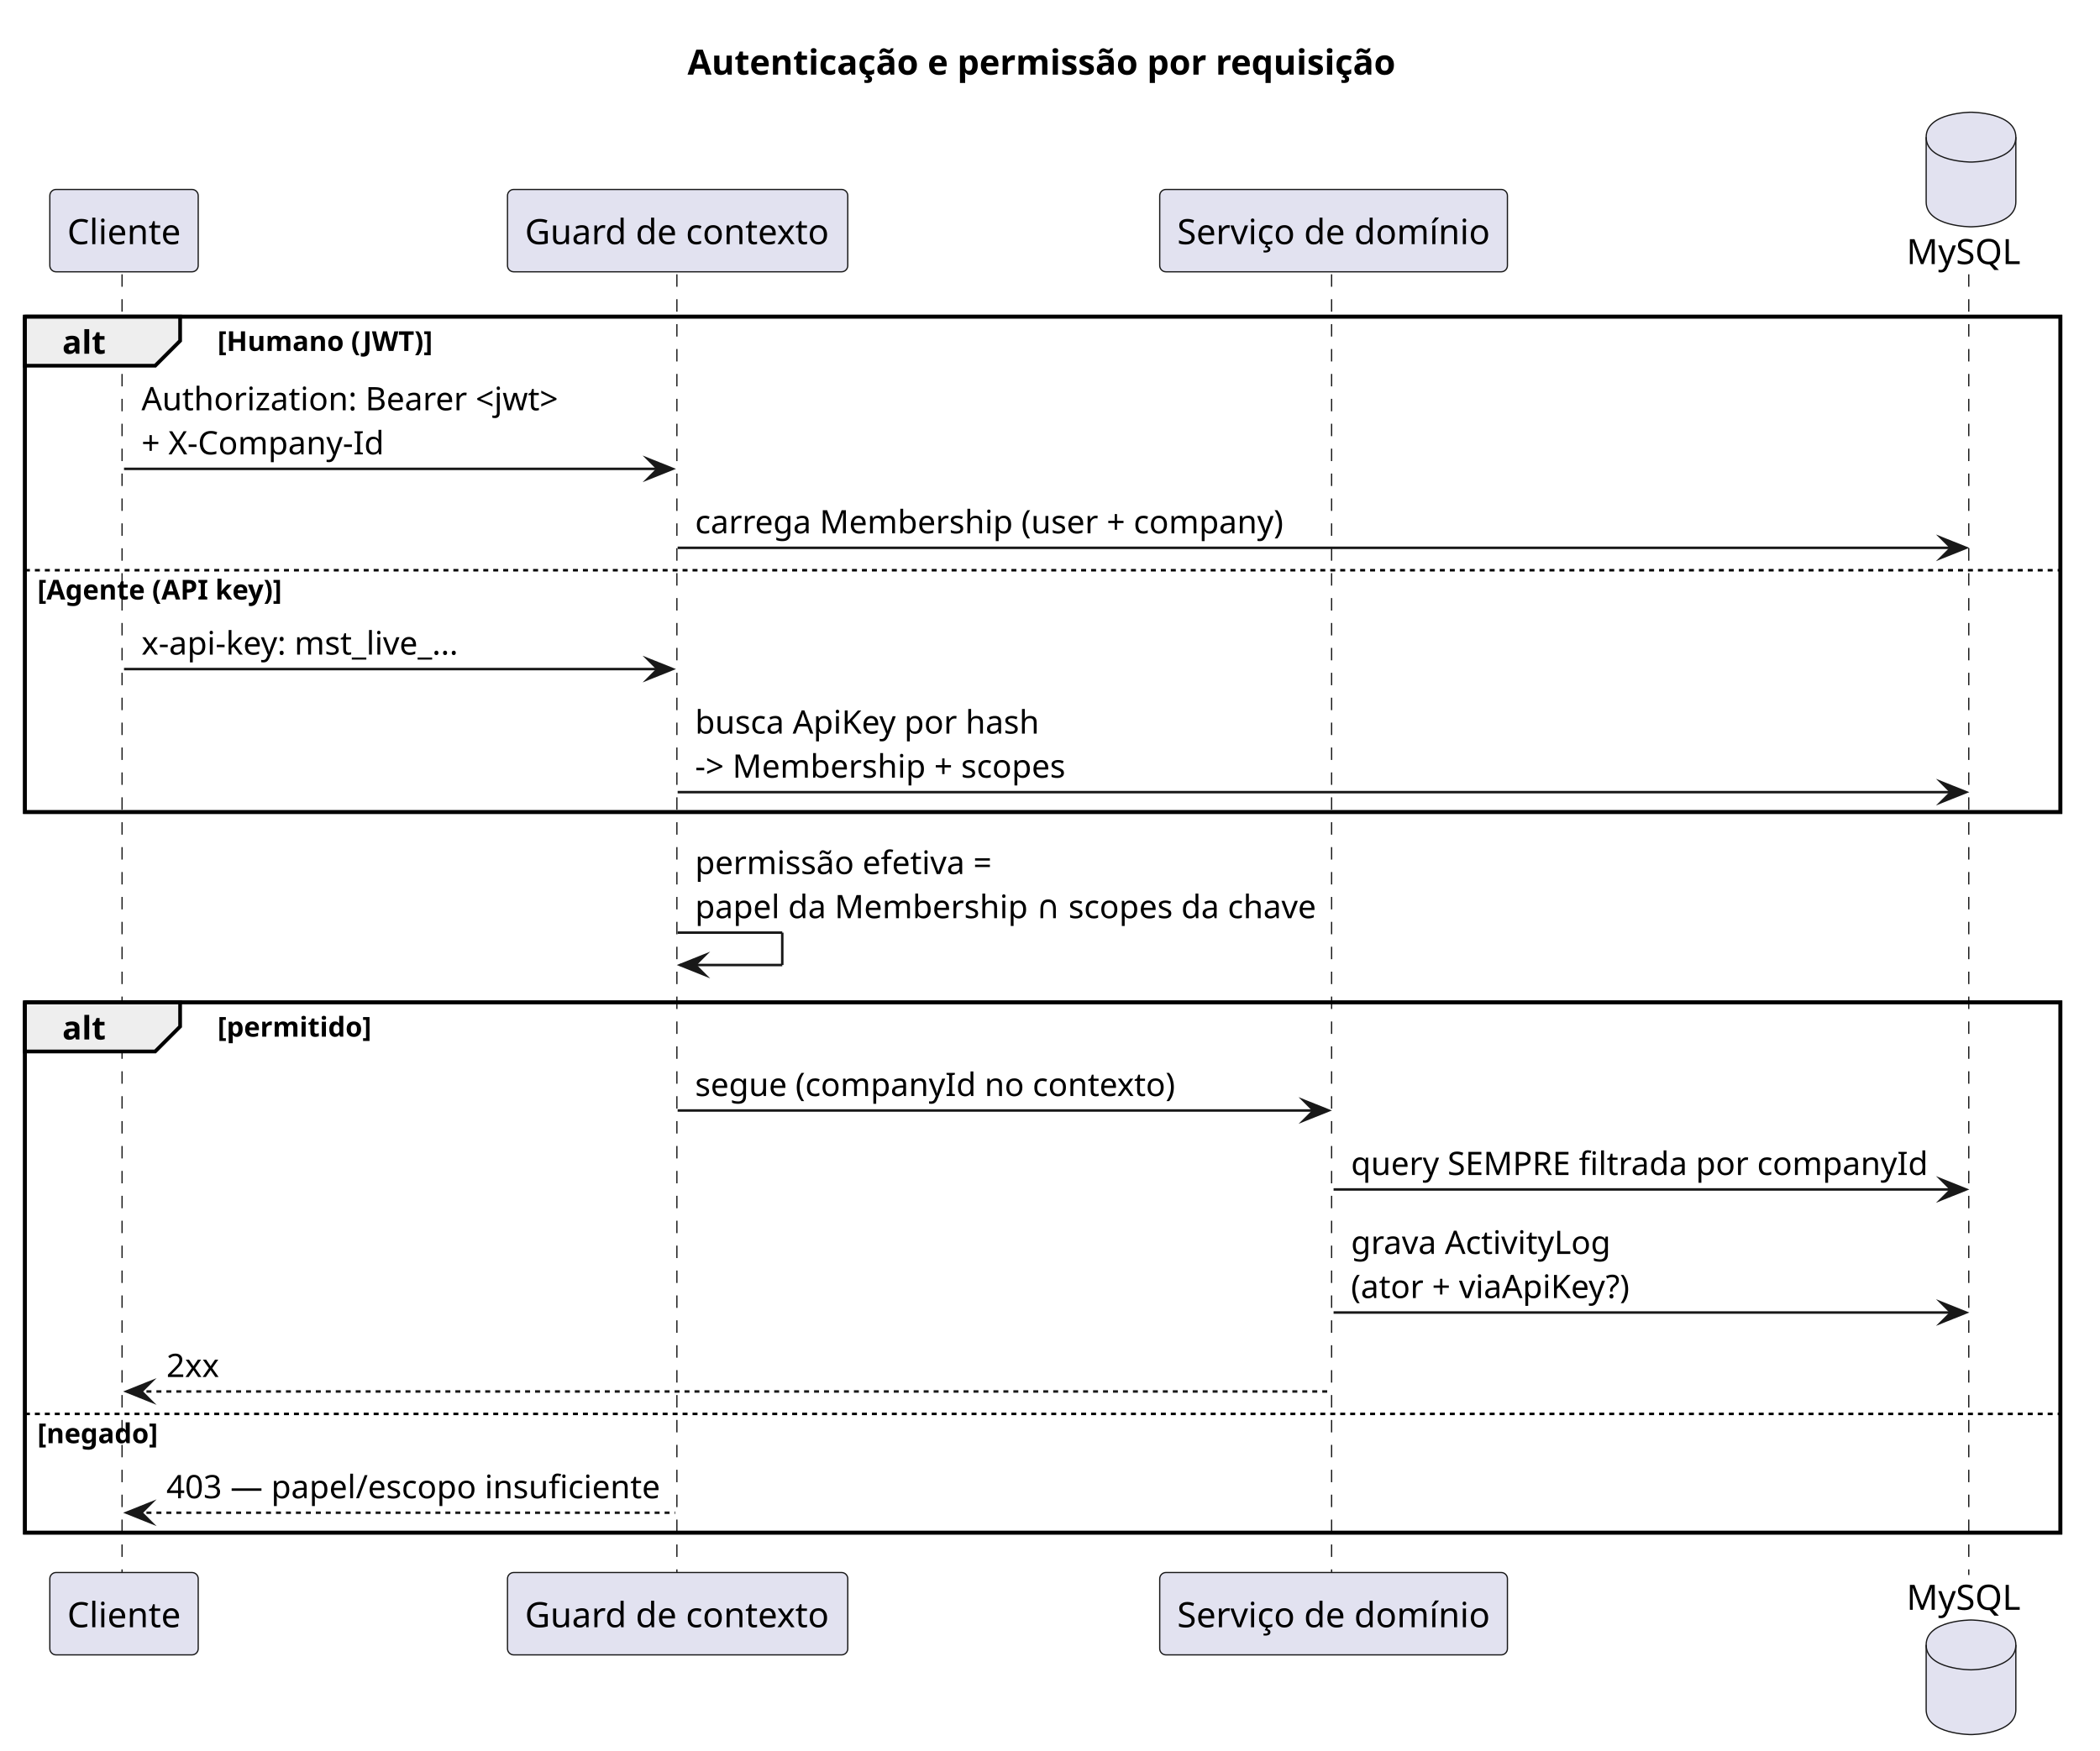
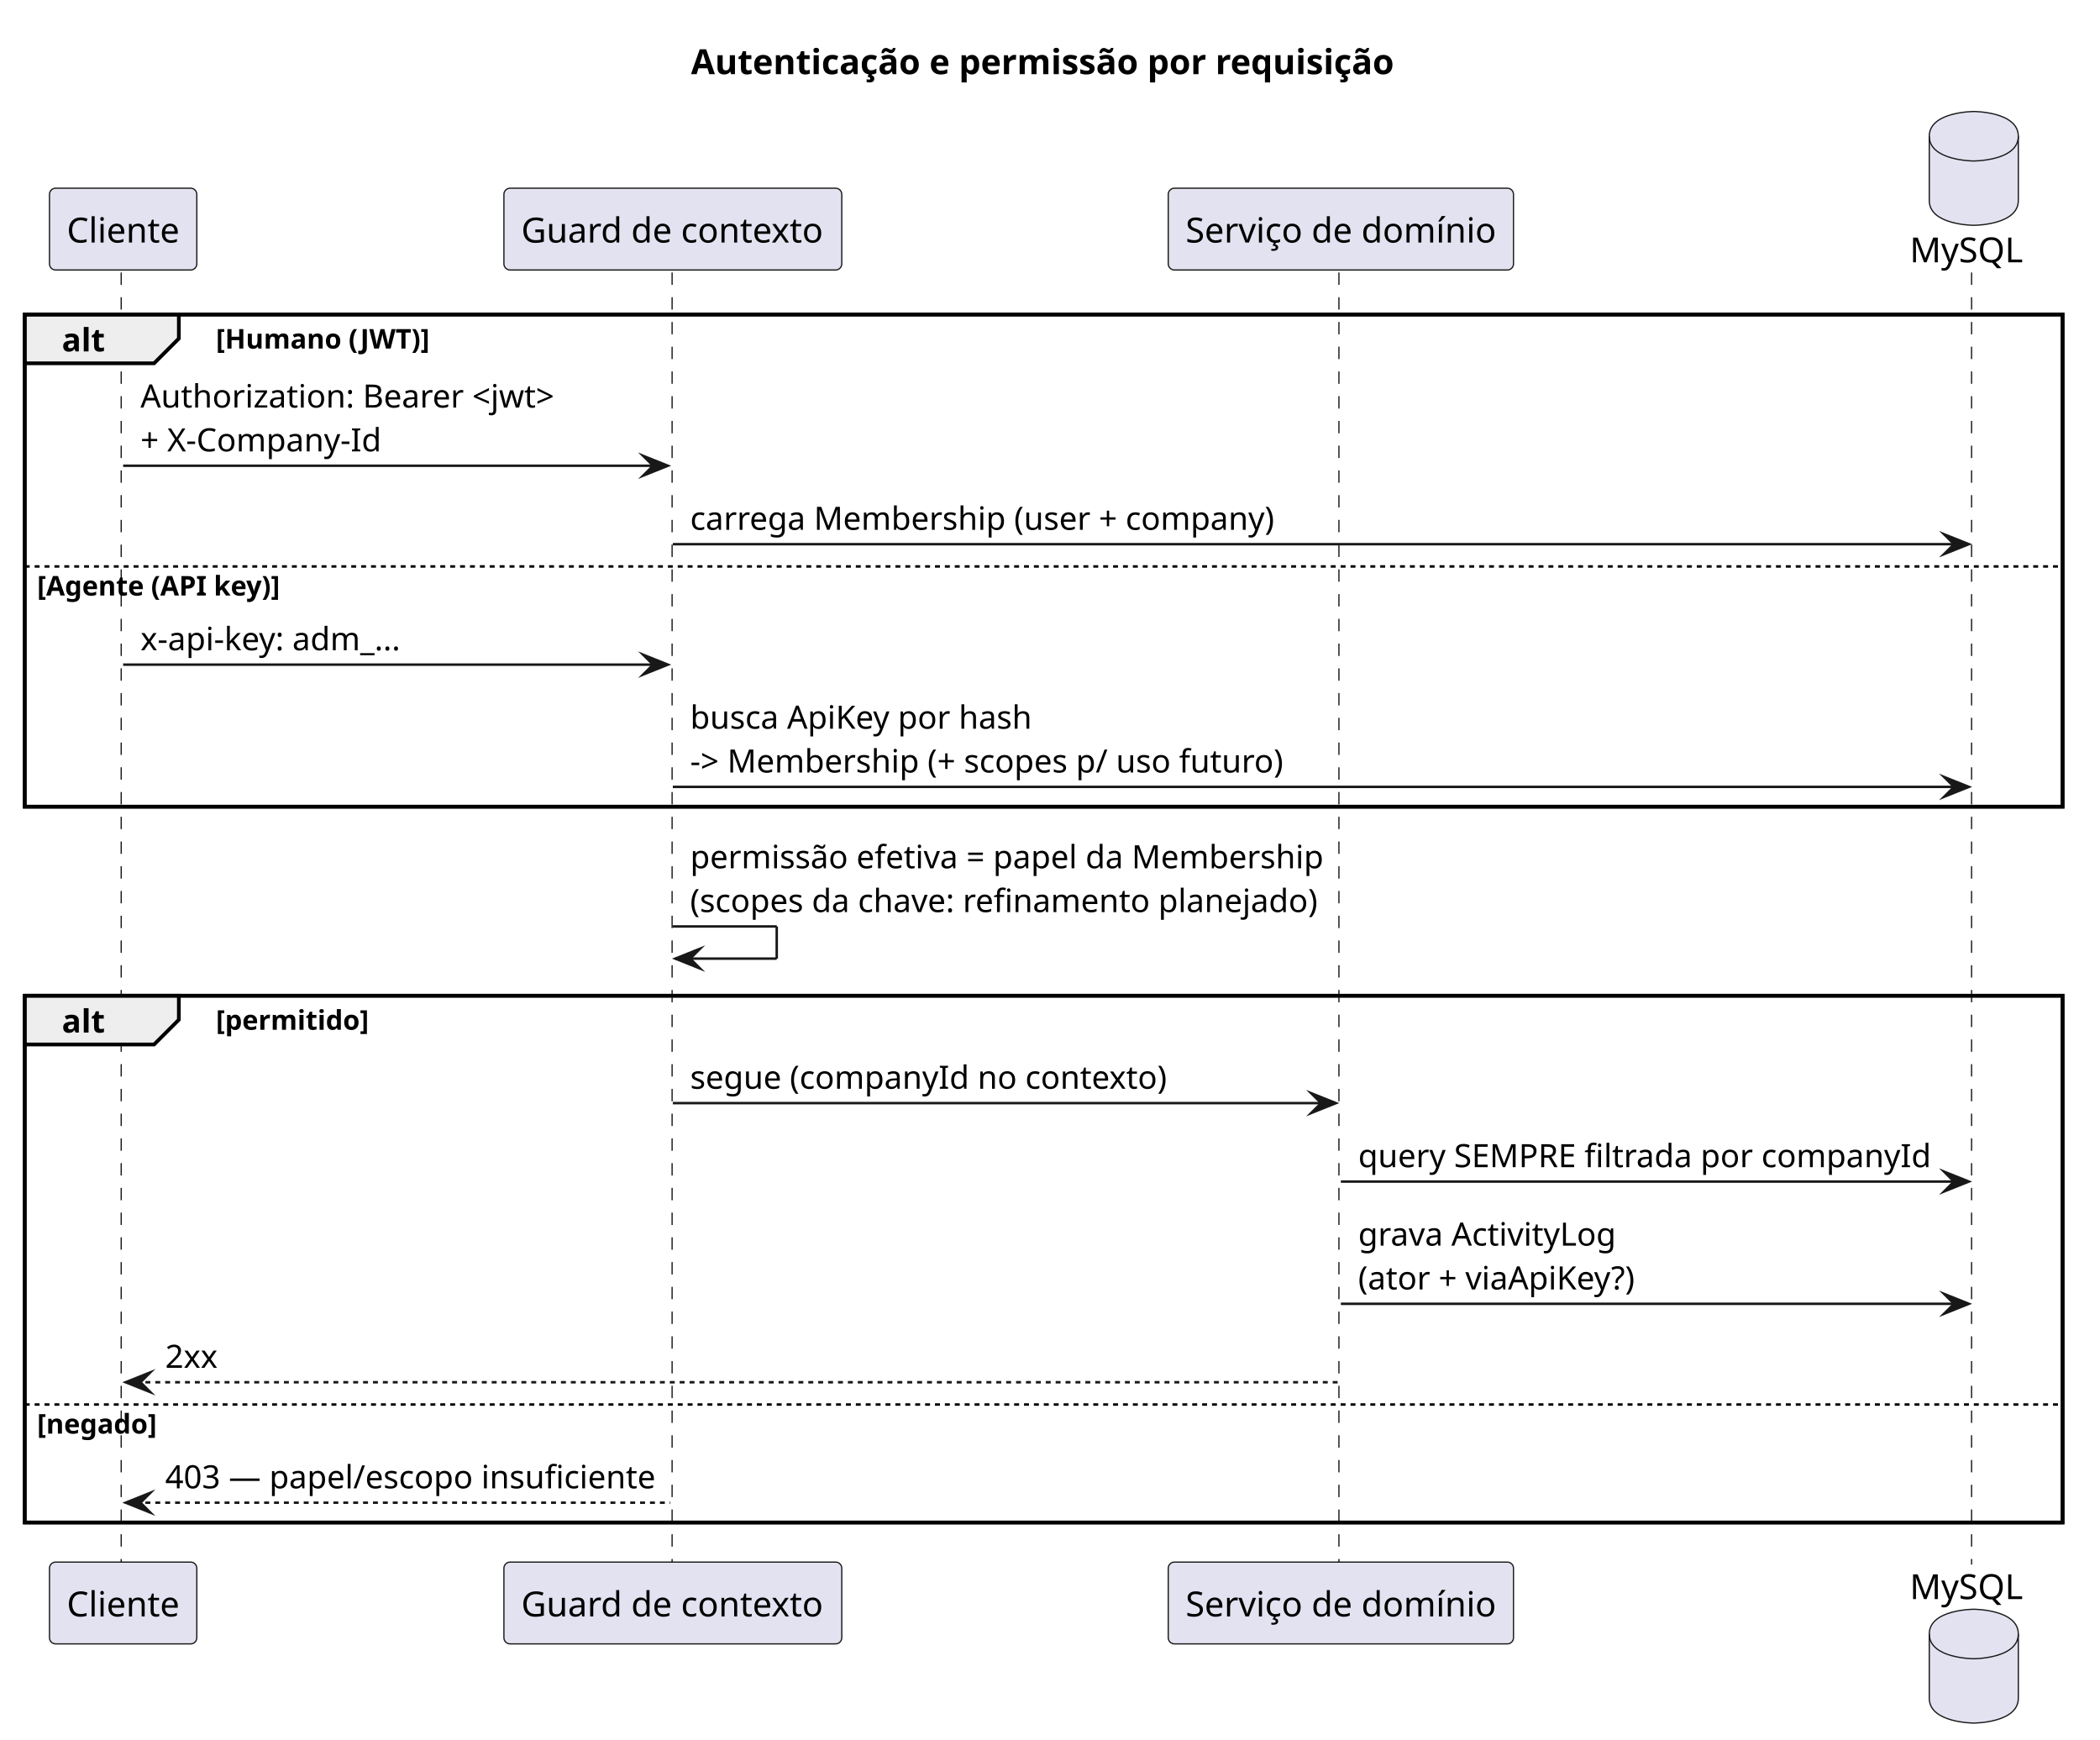
- <svg xmlns="http://www.w3.org/2000/svg" contentStyleType="text/css" data-diagram-type="SEQUENCE" height="703px" preserveAspectRatio="none" style="width:843px;height:703px;" version="1.1" viewBox="0 0 843 703" width="843px" zoomAndPan="magnify">
+ <svg xmlns="http://www.w3.org/2000/svg" contentStyleType="text/css" data-diagram-type="SEQUENCE" height="703px" preserveAspectRatio="none" style="width:849px;height:703px;" version="1.1" viewBox="0 0 849 703" width="849px" zoomAndPan="magnify">
  <defs />
  <g>
    <g class="title" data-source-line="1">
-       <text fill="#000000" font-family="sans-serif" font-size="14" font-weight="700" lengthAdjust="spacing" textLength="284.143" x="275.985" y="29.966">Autenticação e permissão por requisição</text>
+       <text fill="#000000" font-family="sans-serif" font-size="14" font-weight="700" lengthAdjust="spacing" textLength="284.143" x="279.366" y="29.966">Autenticação e permissão por requisição</text>
    </g>
-     <rect fill="none" height="198.924" style="stroke:#000000;stroke-width:1.5;" width="817.114" x="10" y="127.136" />
-     <rect fill="none" height="212.924" style="stroke:#000000;stroke-width:1.5;" width="817.114" x="10" y="402.472" />
+     <rect fill="none" height="198.924" style="stroke:#000000;stroke-width:1.5;" width="823.874" x="10" y="127.136" />
+     <rect fill="none" height="212.924" style="stroke:#000000;stroke-width:1.5;" width="823.874" x="10" y="402.472" />
    <g class="participant-lifeline" data-entity-uid="part1" data-qualified-name="Cliente" data-source-line="6" id="part1-lifeline">
      <g>
        <rect fill="#000000" fill-opacity="0" height="522.26" width="8" x="45.785" y="110.136" />
        <line style="stroke:#181818;stroke-width:0.5;stroke-dasharray:5,5;" x1="49" x2="49" y1="110.136" y2="632.396" />
      </g>
    </g>
    <g class="participant-lifeline" data-entity-uid="part2" data-qualified-name="Guard" data-source-line="7" id="part2-lifeline">
      <g>
        <rect fill="#000000" fill-opacity="0" height="522.26" width="8" x="268.022" y="110.136" />
        <line style="stroke:#181818;stroke-width:0.5;stroke-dasharray:5,5;" x1="271.723" x2="271.723" y1="110.136" y2="632.396" />
      </g>
    </g>
    <g class="participant-lifeline" data-entity-uid="part3" data-qualified-name="Svc" data-source-line="8" id="part3-lifeline">
      <g>
-         <rect fill="#000000" fill-opacity="0" height="522.26" width="8" x="531.335" y="110.136" />
-         <line style="stroke:#181818;stroke-width:0.5;stroke-dasharray:5,5;" x1="534.546" x2="534.546" y1="110.136" y2="632.396" />
+         <rect fill="#000000" fill-opacity="0" height="522.26" width="8" x="538.096" y="110.136" />
+         <line style="stroke:#181818;stroke-width:0.5;stroke-dasharray:5,5;" x1="541.307" x2="541.307" y1="110.136" y2="632.396" />
      </g>
    </g>
    <g class="participant-lifeline" data-entity-uid="part4" data-qualified-name="DB" data-source-line="9" id="part4-lifeline">
      <g>
-         <rect fill="#000000" fill-opacity="0" height="522.26" width="8" x="787.217" y="110.136" />
-         <line style="stroke:#181818;stroke-width:0.5;stroke-dasharray:5,5;" x1="790.32" x2="790.32" y1="110.136" y2="632.396" />
+         <rect fill="#000000" fill-opacity="0" height="522.26" width="8" x="793.977" y="110.136" />
+         <line style="stroke:#181818;stroke-width:0.5;stroke-dasharray:5,5;" x1="797.081" x2="797.081" y1="110.136" y2="632.396" />
      </g>
    </g>
    <g class="participant participant-head" data-entity-uid="part1" data-qualified-name="Cliente" data-source-line="6" id="part1-head">
      <rect fill="#E2E2F0" height="33.068" rx="2.5" ry="2.5" style="stroke:#181818;stroke-width:0.5;" width="59.57" x="20" y="76.068" />
      <text fill="#000000" font-family="sans-serif" font-size="14" lengthAdjust="spacing" textLength="45.57" x="27" y="98.034">Cliente</text>
    </g>
    <g class="participant participant-tail" data-entity-uid="part1" data-qualified-name="Cliente" data-source-line="6" id="part1-tail">
      <rect fill="#E2E2F0" height="33.068" rx="2.5" ry="2.5" style="stroke:#181818;stroke-width:0.5;" width="59.57" x="20" y="631.396" />
      <text fill="#000000" font-family="sans-serif" font-size="14" lengthAdjust="spacing" textLength="45.57" x="27" y="653.362">Cliente</text>
    </g>
    <g class="participant participant-head" data-entity-uid="part2" data-qualified-name="Guard" data-source-line="7" id="part2-head">
      <rect fill="#E2E2F0" height="33.068" rx="2.5" ry="2.5" style="stroke:#181818;stroke-width:0.5;" width="136.597" x="203.723" y="76.068" />
      <text fill="#000000" font-family="sans-serif" font-size="14" lengthAdjust="spacing" textLength="122.597" x="210.723" y="98.034">Guard de contexto</text>
    </g>
    <g class="participant participant-tail" data-entity-uid="part2" data-qualified-name="Guard" data-source-line="7" id="part2-tail">
      <rect fill="#E2E2F0" height="33.068" rx="2.5" ry="2.5" style="stroke:#181818;stroke-width:0.5;" width="136.597" x="203.723" y="631.396" />
      <text fill="#000000" font-family="sans-serif" font-size="14" lengthAdjust="spacing" textLength="122.597" x="210.723" y="653.362">Guard de contexto</text>
    </g>
    <g class="participant participant-head" data-entity-uid="part3" data-qualified-name="Svc" data-source-line="8" id="part3-head">
-       <rect fill="#E2E2F0" height="33.068" rx="2.5" ry="2.5" style="stroke:#181818;stroke-width:0.5;" width="139.579" x="465.546" y="76.068" />
-       <text fill="#000000" font-family="sans-serif" font-size="14" lengthAdjust="spacing" textLength="125.579" x="472.546" y="98.034">Serviço de domínio</text>
+       <rect fill="#E2E2F0" height="33.068" rx="2.5" ry="2.5" style="stroke:#181818;stroke-width:0.5;" width="139.579" x="472.307" y="76.068" />
+       <text fill="#000000" font-family="sans-serif" font-size="14" lengthAdjust="spacing" textLength="125.579" x="479.307" y="98.034">Serviço de domínio</text>
    </g>
    <g class="participant participant-tail" data-entity-uid="part3" data-qualified-name="Svc" data-source-line="8" id="part3-tail">
-       <rect fill="#E2E2F0" height="33.068" rx="2.5" ry="2.5" style="stroke:#181818;stroke-width:0.5;" width="139.579" x="465.546" y="631.396" />
-       <text fill="#000000" font-family="sans-serif" font-size="14" lengthAdjust="spacing" textLength="125.579" x="472.546" y="653.362">Serviço de domínio</text>
+       <rect fill="#E2E2F0" height="33.068" rx="2.5" ry="2.5" style="stroke:#181818;stroke-width:0.5;" width="139.579" x="472.307" y="631.396" />
+       <text fill="#000000" font-family="sans-serif" font-size="14" lengthAdjust="spacing" textLength="125.579" x="479.307" y="653.362">Serviço de domínio</text>
    </g>
    <g class="participant participant-head" data-entity-uid="part4" data-qualified-name="DB" data-source-line="9" id="part4-head">
-       <text fill="#000000" font-family="sans-serif" font-size="14" lengthAdjust="spacing" textLength="45.794" x="765.32" y="106.034">MySQL</text>
-       <path d="M773.217,55.068 C773.217,45.068 791.217,45.068 791.217,45.068 C791.217,45.068 809.217,45.068 809.217,55.068 L809.217,81.068 C809.217,91.068 791.217,91.068 791.217,91.068 C791.217,91.068 773.217,91.068 773.217,81.068 L773.217,55.068" fill="#E2E2F0" style="stroke:#181818;stroke-width:0.5;" />
-       <path d="M773.217,55.068 C773.217,65.068 791.217,65.068 791.217,65.068 C791.217,65.068 809.217,65.068 809.217,55.068" fill="none" style="stroke:#181818;stroke-width:0.5;" />
+       <text fill="#000000" font-family="sans-serif" font-size="14" lengthAdjust="spacing" textLength="45.794" x="772.081" y="106.034">MySQL</text>
+       <path d="M779.977,55.068 C779.977,45.068 797.977,45.068 797.977,45.068 C797.977,45.068 815.977,45.068 815.977,55.068 L815.977,81.068 C815.977,91.068 797.977,91.068 797.977,91.068 C797.977,91.068 779.977,91.068 779.977,81.068 L779.977,55.068" fill="#E2E2F0" style="stroke:#181818;stroke-width:0.5;" />
+       <path d="M779.977,55.068 C779.977,65.068 797.977,65.068 797.977,65.068 C797.977,65.068 815.977,65.068 815.977,55.068" fill="none" style="stroke:#181818;stroke-width:0.5;" />
    </g>
    <g class="participant participant-tail" data-entity-uid="part4" data-qualified-name="DB" data-source-line="9" id="part4-tail">
-       <text fill="#000000" font-family="sans-serif" font-size="14" lengthAdjust="spacing" textLength="45.794" x="765.32" y="646.362">MySQL</text>
-       <path d="M773.217,660.464 C773.217,650.464 791.217,650.464 791.217,650.464 C791.217,650.464 809.217,650.464 809.217,660.464 L809.217,686.464 C809.217,696.464 791.217,696.464 791.217,696.464 C791.217,696.464 773.217,696.464 773.217,686.464 L773.217,660.464" fill="#E2E2F0" style="stroke:#181818;stroke-width:0.5;" />
-       <path d="M773.217,660.464 C773.217,670.464 791.217,670.464 791.217,670.464 C791.217,670.464 809.217,670.464 809.217,660.464" fill="none" style="stroke:#181818;stroke-width:0.5;" />
+       <text fill="#000000" font-family="sans-serif" font-size="14" lengthAdjust="spacing" textLength="45.794" x="772.081" y="646.362">MySQL</text>
+       <path d="M779.977,660.464 C779.977,650.464 797.977,650.464 797.977,650.464 C797.977,650.464 815.977,650.464 815.977,660.464 L815.977,686.464 C815.977,696.464 797.977,696.464 797.977,696.464 C797.977,696.464 779.977,696.464 779.977,686.464 L779.977,660.464" fill="#E2E2F0" style="stroke:#181818;stroke-width:0.5;" />
+       <path d="M779.977,660.464 C779.977,670.464 797.977,670.464 797.977,670.464 C797.977,670.464 815.977,670.464 815.977,660.464" fill="none" style="stroke:#181818;stroke-width:0.5;" />
    </g>
    <path d="M10,127.136 L72.303,127.136 L72.303,136.842 L62.303,146.842 L10,146.842 L10,127.136" fill="#EEEEEE" style="stroke:#000000;stroke-width:1.5;" />
-     <rect fill="none" height="198.924" style="stroke:#000000;stroke-width:1.5;" width="817.114" x="10" y="127.136" />
+     <rect fill="none" height="198.924" style="stroke:#000000;stroke-width:1.5;" width="823.874" x="10" y="127.136" />
    <text fill="#000000" font-family="sans-serif" font-size="13" font-weight="700" lengthAdjust="spacing" textLength="17.303" x="25" y="142.033">alt</text>
    <text fill="#000000" font-family="sans-serif" font-size="11" font-weight="700" lengthAdjust="spacing" textLength="85.128" x="87.303" y="140.895">[Humano (JWT)]</text>
    <g class="message" data-entity-1="part1" data-entity-2="part2" data-source-line="12" id="msg1">
      <polygon fill="#181818" points="260.022,184.254,270.022,188.254,260.022,192.254,264.022,188.254" style="stroke:#181818;stroke-width:1;stroke-linejoin:miter;stroke-miterlimit:10;" />
      <line style="stroke:#181818;stroke-width:1;" x1="49.785" x2="266.022" y1="188.254" y2="188.254" />
      <text fill="#000000" font-family="sans-serif" font-size="13" lengthAdjust="spacing" textLength="167.531" x="56.785" y="164.739">Authorization: Bearer &lt;jwt&gt;</text>
      <text fill="#000000" font-family="sans-serif" font-size="13" lengthAdjust="spacing" textLength="97.396" x="56.785" y="182.445">+ X-Company-Id</text>
    </g>
    <g class="message" data-entity-1="part2" data-entity-2="part4" data-source-line="13" id="msg2">
-       <polygon fill="#181818" points="779.217,215.96,789.217,219.96,779.217,223.96,783.217,219.96" style="stroke:#181818;stroke-width:1;stroke-linejoin:miter;stroke-miterlimit:10;" />
-       <line style="stroke:#181818;stroke-width:1;" x1="272.022" x2="785.217" y1="219.96" y2="219.96" />
+       <polygon fill="#181818" points="785.977,215.96,795.977,219.96,785.977,223.96,789.977,219.96" style="stroke:#181818;stroke-width:1;stroke-linejoin:miter;stroke-miterlimit:10;" />
+       <line style="stroke:#181818;stroke-width:1;" x1="272.022" x2="791.977" y1="219.96" y2="219.96" />
      <text fill="#000000" font-family="sans-serif" font-size="13" lengthAdjust="spacing" textLength="236.405" x="279.022" y="214.151">carrega Membership (user + company)</text>
    </g>
-     <line style="stroke:#000000;stroke-width:1;stroke-dasharray:2,2;" x1="10" x2="827.114" y1="228.96" y2="228.96" />
+     <line style="stroke:#000000;stroke-width:1;stroke-dasharray:2,2;" x1="10" x2="833.874" y1="228.96" y2="228.96" />
    <text fill="#000000" font-family="sans-serif" font-size="11" font-weight="700" lengthAdjust="spacing" textLength="98.471" x="15" y="240.719">[Agente (API key)]</text>
    <g class="message" data-entity-1="part1" data-entity-2="part2" data-source-line="15" id="msg3">
      <polygon fill="#181818" points="260.022,264.648,270.022,268.648,260.022,272.648,264.022,268.648" style="stroke:#181818;stroke-width:1;stroke-linejoin:miter;stroke-miterlimit:10;" />
      <line style="stroke:#181818;stroke-width:1;" x1="49.785" x2="266.022" y1="268.648" y2="268.648" />
-       <text fill="#000000" font-family="sans-serif" font-size="13" lengthAdjust="spacing" textLength="127.374" x="56.785" y="262.839">x-api-key: mst_live_...</text>
+       <text fill="#000000" font-family="sans-serif" font-size="13" lengthAdjust="spacing" textLength="105.326" x="56.785" y="262.839">x-api-key: adm_...</text>
    </g>
    <g class="message" data-entity-1="part2" data-entity-2="part4" data-source-line="16" id="msg4">
-       <polygon fill="#181818" points="779.217,314.06,789.217,318.06,779.217,322.06,783.217,318.06" style="stroke:#181818;stroke-width:1;stroke-linejoin:miter;stroke-miterlimit:10;" />
-       <line style="stroke:#181818;stroke-width:1;" x1="272.022" x2="785.217" y1="318.06" y2="318.06" />
+       <polygon fill="#181818" points="785.977,314.06,795.977,318.06,785.977,322.06,789.977,318.06" style="stroke:#181818;stroke-width:1;stroke-linejoin:miter;stroke-miterlimit:10;" />
+       <line style="stroke:#181818;stroke-width:1;" x1="272.022" x2="791.977" y1="318.06" y2="318.06" />
      <text fill="#000000" font-family="sans-serif" font-size="13" lengthAdjust="spacing" textLength="138.411" x="279.022" y="294.545">busca ApiKey por hash</text>
-       <text fill="#000000" font-family="sans-serif" font-size="13" lengthAdjust="spacing" textLength="148.668" x="279.022" y="312.251">-&gt; Membership + scopes</text>
+       <text fill="#000000" font-family="sans-serif" font-size="13" lengthAdjust="spacing" textLength="240.032" x="279.022" y="312.251">-&gt; Membership (+ scopes p/ uso futuro)</text>
    </g>
    <g class="message" data-entity-1="part2" data-entity-2="part2" data-source-line="19" id="msg5">
      <line style="stroke:#181818;stroke-width:1;" x1="272.022" x2="314.022" y1="374.472" y2="374.472" />
      <line style="stroke:#181818;stroke-width:1;" x1="314.022" x2="314.022" y1="374.472" y2="387.472" />
      <line style="stroke:#181818;stroke-width:1;" x1="273.022" x2="314.022" y1="387.472" y2="387.472" />
      <polygon fill="#181818" points="283.022,383.472,273.022,387.472,283.022,391.472,279.022,387.472" style="stroke:#181818;stroke-width:1;stroke-linejoin:miter;stroke-miterlimit:10;" />
-       <text fill="#000000" font-family="sans-serif" font-size="13" lengthAdjust="spacing" textLength="119.093" x="279.022" y="350.957">permissão efetiva =</text>
-       <text fill="#000000" font-family="sans-serif" font-size="13" lengthAdjust="spacing" textLength="249.313" x="279.022" y="368.663">papel da Membership ∩ scopes da chave</text>
+       <text fill="#000000" font-family="sans-serif" font-size="13" lengthAdjust="spacing" textLength="256.074" x="279.022" y="350.957">permissão efetiva = papel da Membership</text>
+       <text fill="#000000" font-family="sans-serif" font-size="13" lengthAdjust="spacing" textLength="253.929" x="279.022" y="368.663">(scopes da chave: refinamento planejado)</text>
    </g>
    <path d="M10,402.472 L72.303,402.472 L72.303,412.178 L62.303,422.178 L10,422.178 L10,402.472" fill="#EEEEEE" style="stroke:#000000;stroke-width:1.5;" />
-     <rect fill="none" height="212.924" style="stroke:#000000;stroke-width:1.5;" width="817.114" x="10" y="402.472" />
+     <rect fill="none" height="212.924" style="stroke:#000000;stroke-width:1.5;" width="823.874" x="10" y="402.472" />
    <text fill="#000000" font-family="sans-serif" font-size="13" font-weight="700" lengthAdjust="spacing" textLength="17.303" x="25" y="417.369">alt</text>
    <text fill="#000000" font-family="sans-serif" font-size="11" font-weight="700" lengthAdjust="spacing" textLength="61.622" x="87.303" y="416.231">[permitido]</text>
    <g class="message" data-entity-1="part2" data-entity-2="part3" data-source-line="22" id="msg6">
-       <polygon fill="#181818" points="523.335,441.884,533.335,445.884,523.335,449.884,527.335,445.884" style="stroke:#181818;stroke-width:1;stroke-linejoin:miter;stroke-miterlimit:10;" />
-       <line style="stroke:#181818;stroke-width:1;" x1="272.022" x2="529.335" y1="445.884" y2="445.884" />
+       <polygon fill="#181818" points="530.096,441.884,540.096,445.884,530.096,449.884,534.096,445.884" style="stroke:#181818;stroke-width:1;stroke-linejoin:miter;stroke-miterlimit:10;" />
+       <line style="stroke:#181818;stroke-width:1;" x1="272.022" x2="536.096" y1="445.884" y2="445.884" />
      <text fill="#000000" font-family="sans-serif" font-size="13" lengthAdjust="spacing" textLength="192.972" x="279.022" y="440.075">segue (companyId no contexto)</text>
    </g>
    <g class="message" data-entity-1="part3" data-entity-2="part4" data-source-line="23" id="msg7">
-       <polygon fill="#181818" points="779.217,473.59,789.217,477.59,779.217,481.59,783.217,477.59" style="stroke:#181818;stroke-width:1;stroke-linejoin:miter;stroke-miterlimit:10;" />
-       <line style="stroke:#181818;stroke-width:1;" x1="535.335" x2="785.217" y1="477.59" y2="477.59" />
-       <text fill="#000000" font-family="sans-serif" font-size="13" lengthAdjust="spacing" textLength="231.881" x="542.335" y="471.781">query SEMPRE filtrada por companyId</text>
+       <polygon fill="#181818" points="785.977,473.59,795.977,477.59,785.977,481.59,789.977,477.59" style="stroke:#181818;stroke-width:1;stroke-linejoin:miter;stroke-miterlimit:10;" />
+       <line style="stroke:#181818;stroke-width:1;" x1="542.096" x2="791.977" y1="477.59" y2="477.59" />
+       <text fill="#000000" font-family="sans-serif" font-size="13" lengthAdjust="spacing" textLength="231.881" x="549.096" y="471.781">query SEMPRE filtrada por companyId</text>
    </g>
    <g class="message" data-entity-1="part3" data-entity-2="part4" data-source-line="24" id="msg8">
-       <polygon fill="#181818" points="779.217,523.002,789.217,527.002,779.217,531.002,783.217,527.002" style="stroke:#181818;stroke-width:1;stroke-linejoin:miter;stroke-miterlimit:10;" />
-       <line style="stroke:#181818;stroke-width:1;" x1="535.335" x2="785.217" y1="527.002" y2="527.002" />
-       <text fill="#000000" font-family="sans-serif" font-size="13" lengthAdjust="spacing" textLength="104.481" x="542.335" y="503.487">grava ActivityLog</text>
-       <text fill="#000000" font-family="sans-serif" font-size="13" lengthAdjust="spacing" textLength="111.774" x="542.335" y="521.193">(ator + viaApiKey?)</text>
+       <polygon fill="#181818" points="785.977,523.002,795.977,527.002,785.977,531.002,789.977,527.002" style="stroke:#181818;stroke-width:1;stroke-linejoin:miter;stroke-miterlimit:10;" />
+       <line style="stroke:#181818;stroke-width:1;" x1="542.096" x2="791.977" y1="527.002" y2="527.002" />
+       <text fill="#000000" font-family="sans-serif" font-size="13" lengthAdjust="spacing" textLength="104.481" x="549.096" y="503.487">grava ActivityLog</text>
+       <text fill="#000000" font-family="sans-serif" font-size="13" lengthAdjust="spacing" textLength="111.774" x="549.096" y="521.193">(ator + viaApiKey?)</text>
    </g>
    <g class="message" data-entity-1="part3" data-entity-2="part1" data-source-line="25" id="msg9">
      <polygon fill="#181818" points="60.785,554.708,50.785,558.708,60.785,562.708,56.785,558.708" style="stroke:#181818;stroke-width:1;stroke-linejoin:miter;stroke-miterlimit:10;" />
-       <line style="stroke:#181818;stroke-width:1;stroke-dasharray:2,2;" x1="54.785" x2="534.335" y1="558.708" y2="558.708" />
+       <line style="stroke:#181818;stroke-width:1;stroke-dasharray:2,2;" x1="54.785" x2="541.096" y1="558.708" y2="558.708" />
      <text fill="#000000" font-family="sans-serif" font-size="13" lengthAdjust="spacing" textLength="21.19" x="66.785" y="552.899">2xx</text>
    </g>
-     <line style="stroke:#000000;stroke-width:1;stroke-dasharray:2,2;" x1="10" x2="827.114" y1="567.708" y2="567.708" />
+     <line style="stroke:#000000;stroke-width:1;stroke-dasharray:2,2;" x1="10" x2="833.874" y1="567.708" y2="567.708" />
    <text fill="#000000" font-family="sans-serif" font-size="11" font-weight="700" lengthAdjust="spacing" textLength="48.367" x="15" y="579.467">[negado]</text>
    <g class="message" data-entity-1="part2" data-entity-2="part1" data-source-line="27" id="msg10">
      <polygon fill="#181818" points="60.785,603.396,50.785,607.396,60.785,611.396,56.785,607.396" style="stroke:#181818;stroke-width:1;stroke-linejoin:miter;stroke-miterlimit:10;" />
      <line style="stroke:#181818;stroke-width:1;stroke-dasharray:2,2;" x1="54.785" x2="271.022" y1="607.396" y2="607.396" />
      <text fill="#000000" font-family="sans-serif" font-size="13" lengthAdjust="spacing" textLength="198.237" x="66.785" y="601.587">403 — papel/escopo insuficiente</text>
    </g>
  </g>
</svg>
